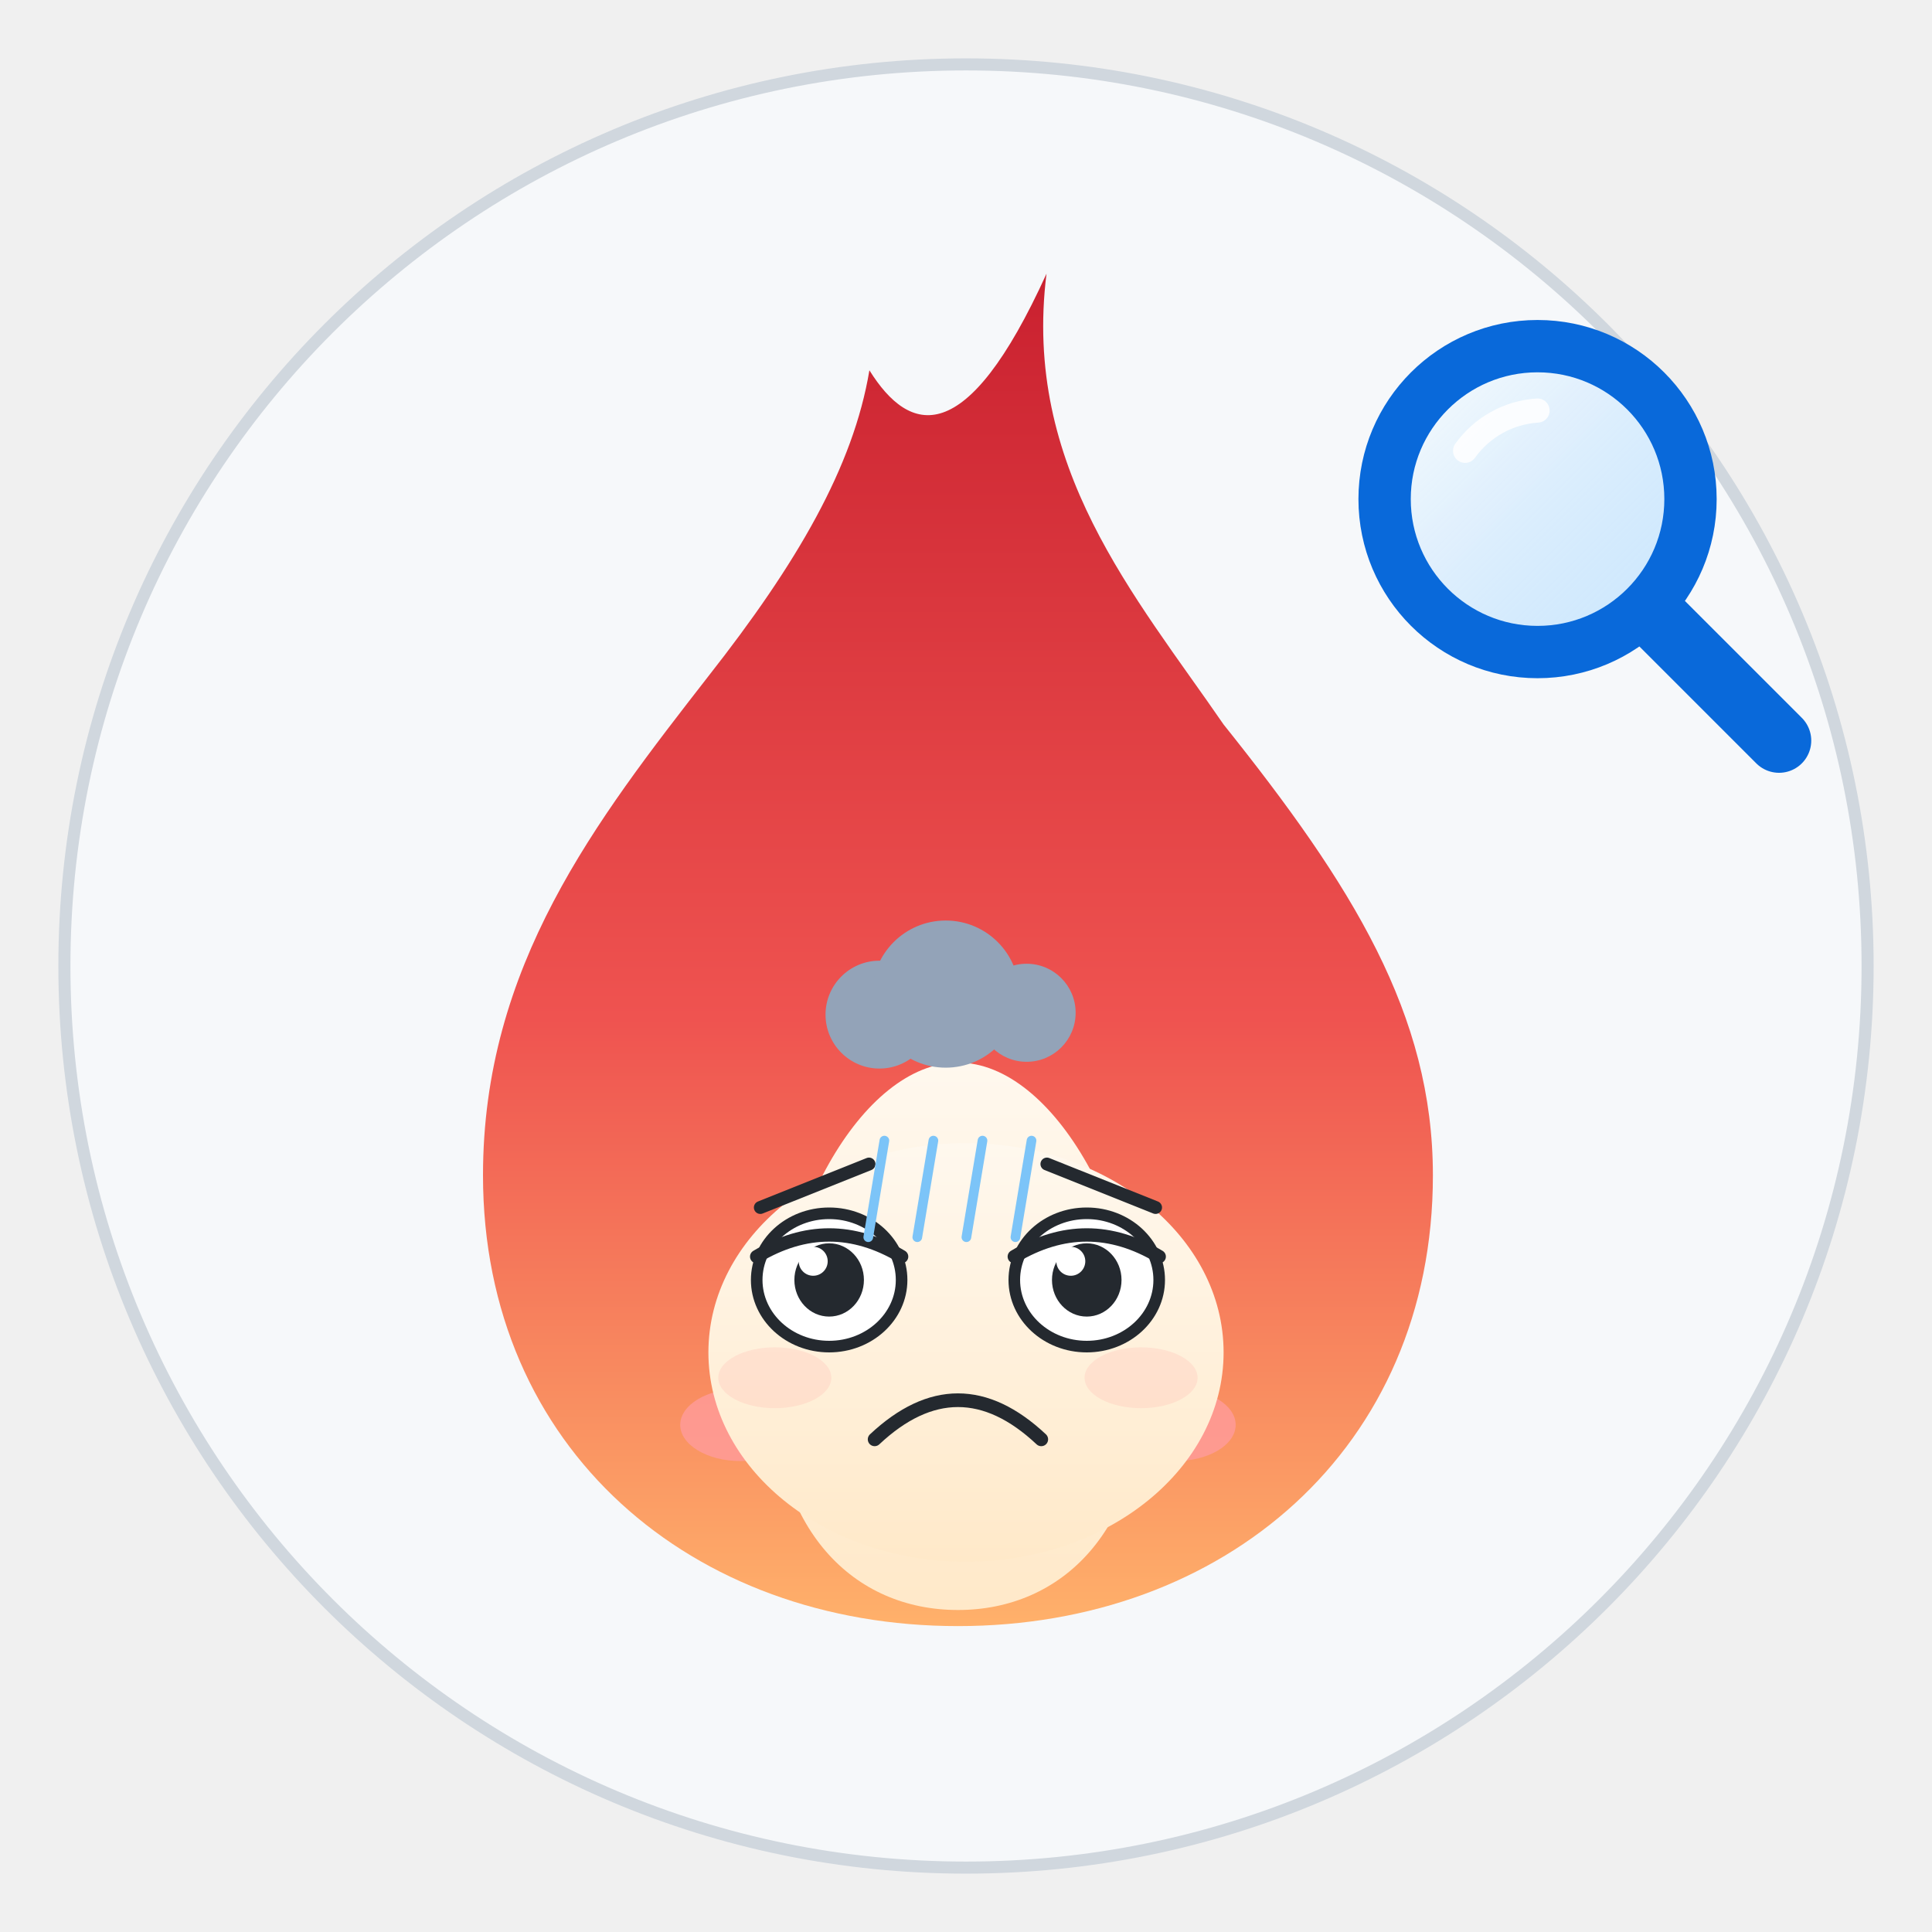
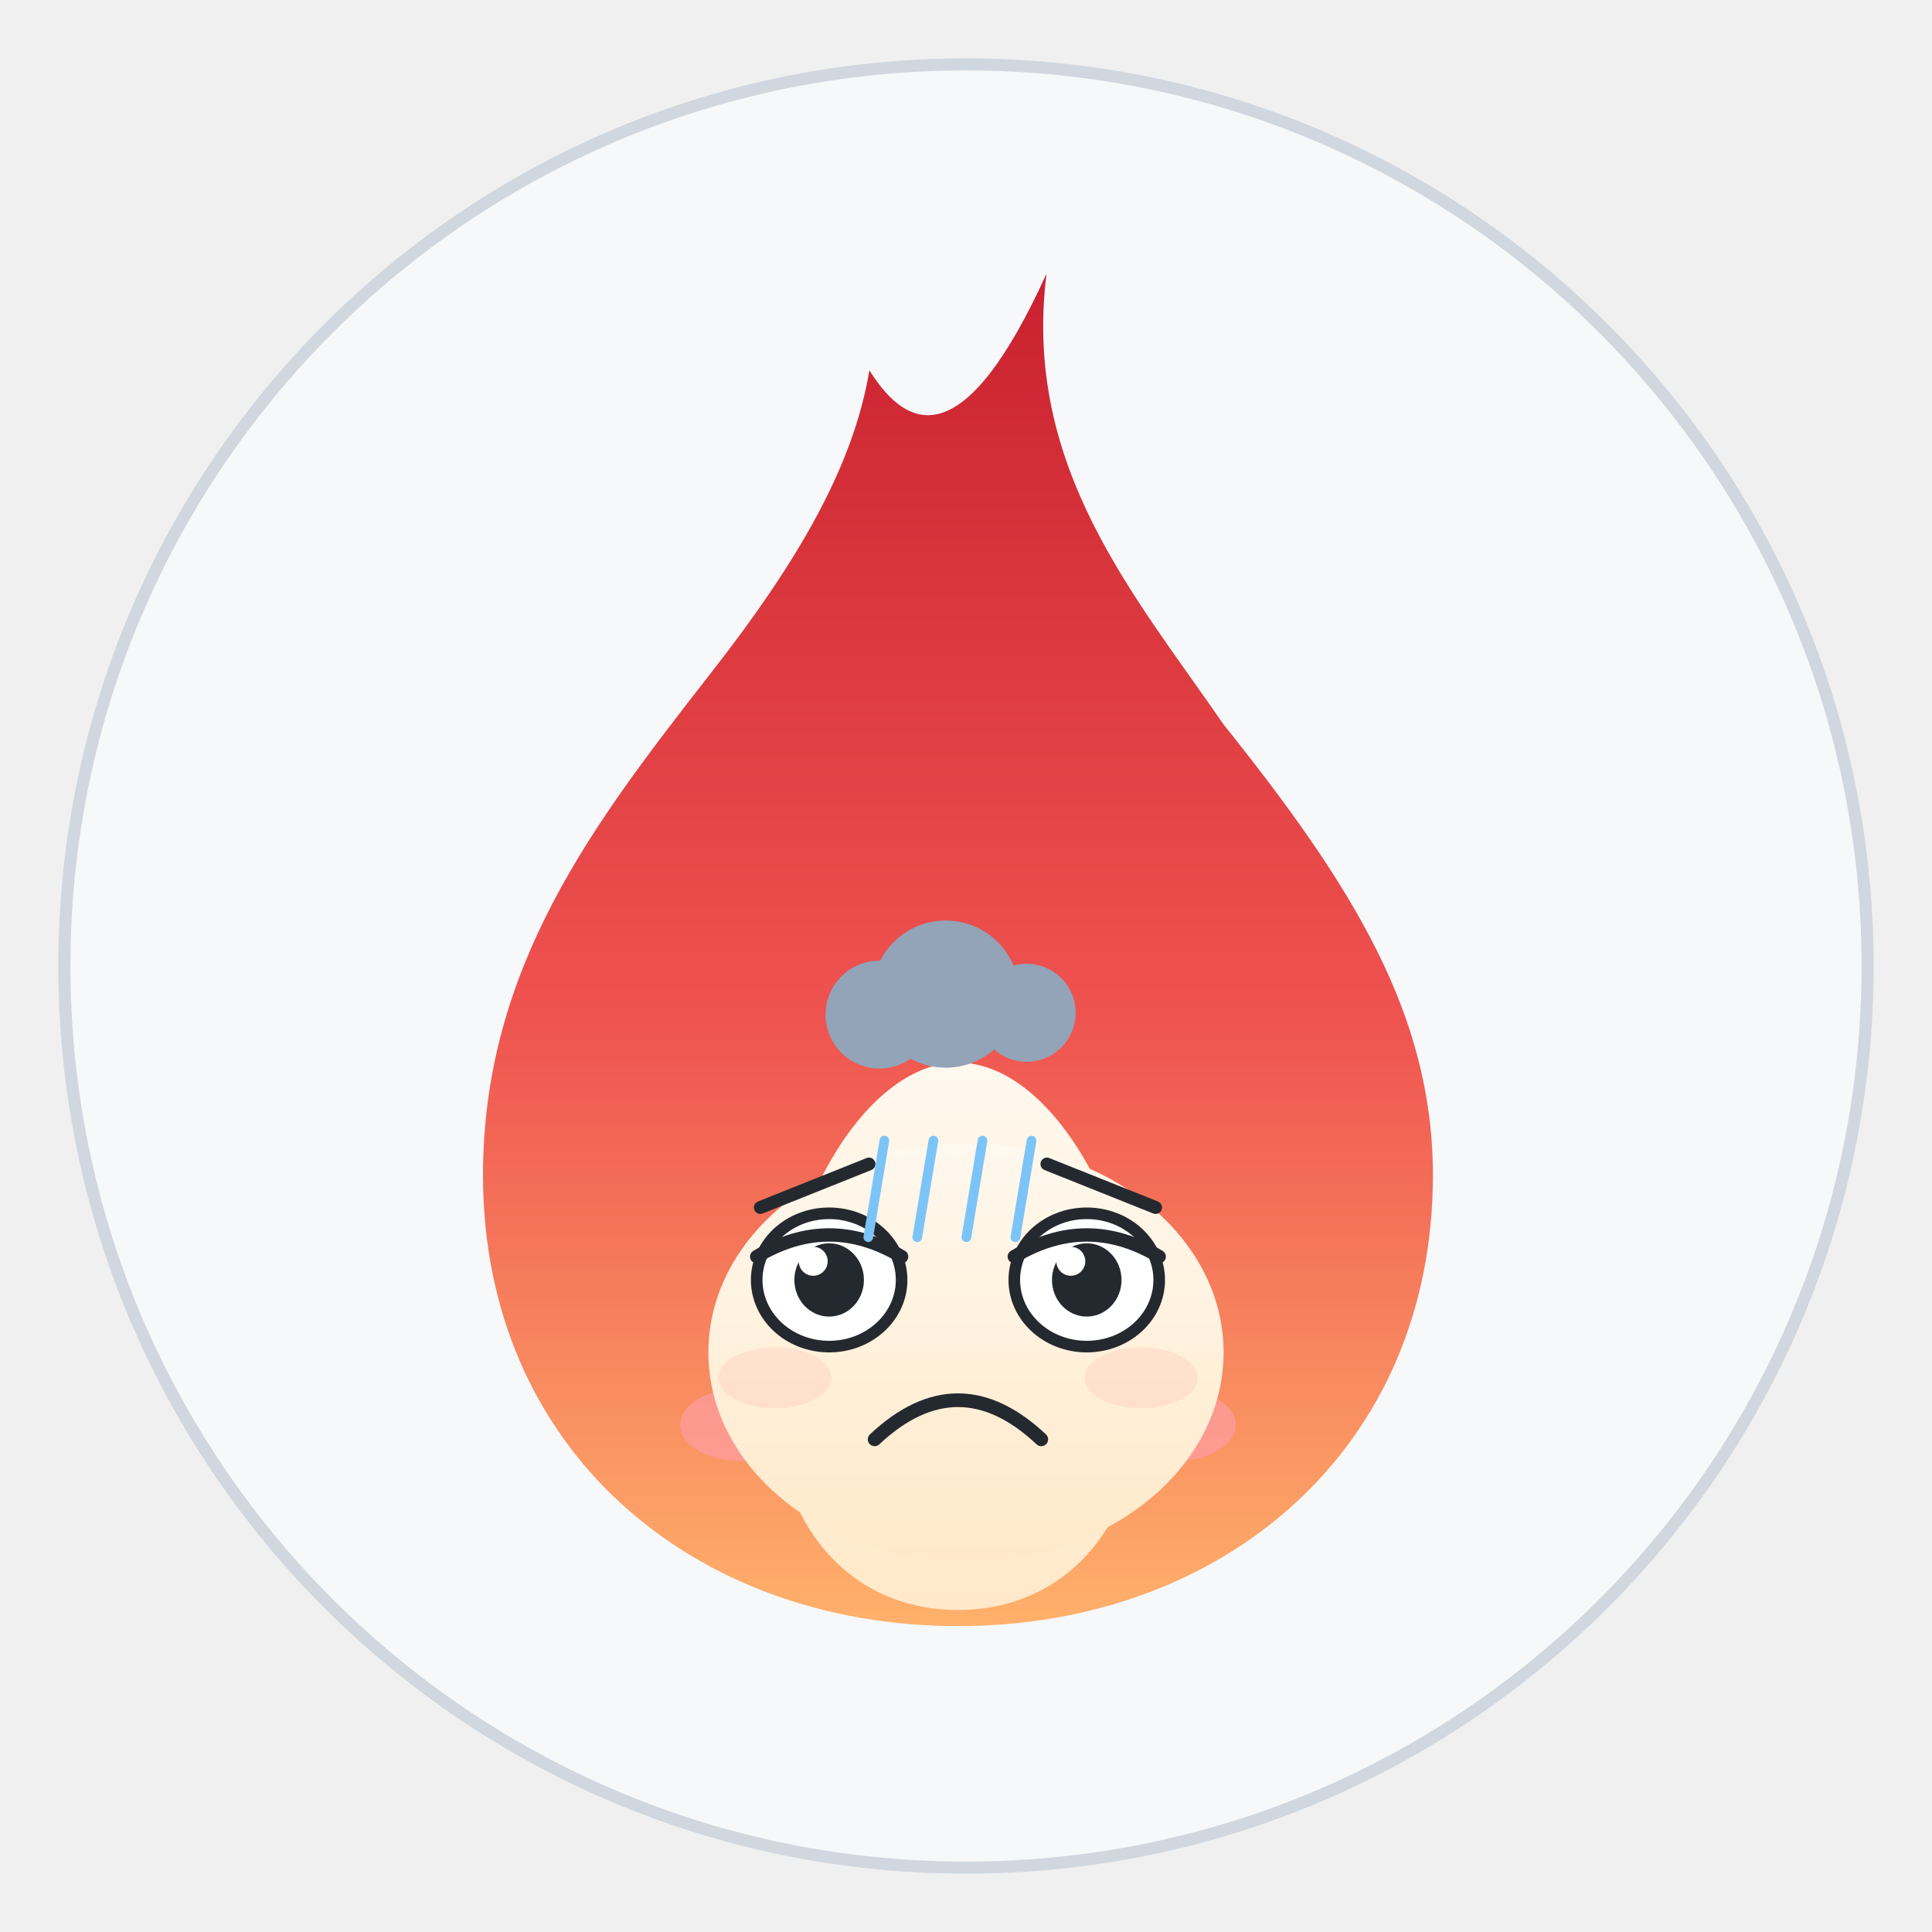
<svg xmlns="http://www.w3.org/2000/svg" viewBox="0 0 240 240" width="240" height="240" role="img" aria-label="焰焰 · 沮丧 Depressed">
  <style>
.ex-motion { animation: ex-slump 4.2s ease-in-out infinite; transform-box: fill-box; transform-origin: 50% 50%; }
.ex-anim-tear { animation: ex-tear 1.8s ease-in infinite; transform-box: fill-box; transform-origin: center; }
.ex-anim-sweat { animation: ex-tear 1.5s ease-in infinite; transform-box: fill-box; transform-origin: center; }
.ex-anim-heart { animation: ex-heart 2.2s ease-out infinite; transform-box: fill-box; transform-origin: center; }
.ex-anim-spark { animation: ex-spark 1.9s ease-in-out infinite; transform-box: fill-box; transform-origin: center; }
.ex-anim-rain { animation: ex-rain 1.4s linear infinite; transform-box: fill-box; transform-origin: center; }
.ex-anim-confetti { animation: ex-confetti 2.4s linear infinite; transform-box: fill-box; transform-origin: center; }
.ex-anim-pulse { animation: ex-pulse 1.6s ease-in-out infinite; transform-box: fill-box; transform-origin: center; }
.ex-anim-knock { animation: ex-knock 0.55s ease-in-out infinite; transform-box: fill-box; transform-origin: center; }
.ex-anim-knockline { animation: ex-knockline 0.55s ease-out infinite; transform-box: fill-box; transform-origin: center; }
.ex-anim-palm { animation: ex-palm 0.9s ease-in-out infinite; transform-box: fill-box; transform-origin: center; }
.ex-anim-steam { animation: ex-steam 1.8s ease-out infinite; transform-box: fill-box; transform-origin: center; }
.ex-anim-shock { animation: ex-shock 0.5s ease-in-out infinite; transform-box: fill-box; transform-origin: center; }
.ex-anim-please { animation: ex-please 1.4s ease-in-out infinite; transform-box: fill-box; transform-origin: center; }
.ex-anim-drift { animation: ex-drift 4.5s ease-in-out infinite; transform-box: fill-box; transform-origin: center; }
@keyframes ex-slump { 0%,100% { transform: translateY(0); } 50% { transform: translateY(2.88px); } }
@keyframes ex-tear { 0% { transform: translateY(0); opacity: 0; } 18% { opacity: 1; } 100% { transform: translateY(9.9px); opacity: 0; } }
@keyframes ex-heart { 0% { transform: translateY(0) scale(.65); opacity: 0; } 20% { opacity: 1; } 100% { transform: translateY(-16.2px) scale(1.15); opacity: 0; } }
@keyframes ex-spark { 0%,100% { transform: scale(.6) rotate(0deg); opacity: .3; } 50% { transform: scale(1.15) rotate(25deg); opacity: 1; } }
@keyframes ex-rain { 0% { transform: translateY(0); opacity: 0; } 20% { opacity: 1; } 100% { transform: translateY(10.8px); opacity: 0; } }
@keyframes ex-confetti { 0% { transform: translateY(-4px) rotate(0deg); opacity: 1; } 100% { transform: translateY(14.4px) rotate(200deg); opacity: 0; } }
@keyframes ex-pulse { 0%,100% { transform: scale(1); opacity: .35; } 50% { transform: scale(1.18); opacity: .7; } }
@keyframes ex-knock { 0%,100% { transform: translateX(4.05px); } 35% { transform: translateX(0); } }
@keyframes ex-knockline { 0%,100% { transform: scaleX(.6); opacity: .35; } 35% { transform: scaleX(1); opacity: 1; } }
@keyframes ex-palm { 0%,100% { transform: translateY(0) rotate(0deg); } 50% { transform: translateY(-1.08px) rotate(-4deg); } }
@keyframes ex-steam { 0% { transform: translateY(0); opacity: .7; } 100% { transform: translateY(-8.1px); opacity: 0; } }
@keyframes ex-shock { 0%,100% { transform: scaleX(.7); opacity: .4; } 50% { transform: scaleX(1.25); opacity: 1; } }
@keyframes ex-please { 0%,100% { transform: translateY(0); } 50% { transform: translateY(-1.62px); } }
@keyframes ex-drift { 0%,100% { transform: translateY(0); } 50% { transform: translateY(-1.8px); } }
@media (prefers-reduced-motion: reduce) {
  .ex-motion, [class*="ex-anim-"] { animation: none !important; }
}
</style>
  <g class="ex-motion ex-depressed">
    <g class="ex-base">
      <defs>
        <linearGradient id="flame" x1="0" y1="1" x2="0" y2="0">
          <stop offset="0" stop-color="#ffb26b" />
          <stop offset="0.45" stop-color="#ef5350" />
          <stop offset="1" stop-color="#c9202f" />
        </linearGradient>
        <linearGradient id="core" x1="0" y1="1" x2="0" y2="0">
          <stop offset="0" stop-color="#ffe9c9" />
          <stop offset="1" stop-color="#fff8ee" />
        </linearGradient>
-         <linearGradient id="lens" x1="0" y1="0" x2="1" y2="1">
-           <stop offset="0" stop-color="#ffffff" stop-opacity="0.75" />
-           <stop offset="1" stop-color="#96d0ff" stop-opacity="0.45" />
-         </linearGradient>
      </defs>
      <circle cx="120" cy="120" r="112" fill="#f6f8fa" stroke="#d0d7de" stroke-width="1.5" />
      <path d="M130 34            C 127 58 141 74 152 90            C 168 110 178 126 178 146            C 178 180 152 202 119 202            C 86 202 60 180 60 146            C 60 120 74 102 88 84            C 99 70 106 58 108 46            C 113 54 120 56 130 34 Z" fill="url(#flame)" />
      <path d="M119 132            C 131 132 142 152 142 172            C 142 190 132 200 119 200            C 106 200 96 190 96 172            C 96 152 107 132 119 132 Z" fill="url(#core)" />
      <ellipse cx="92" cy="177" rx="7.5" ry="4.5" fill="#ff9b9b" opacity="0.8" />
      <ellipse cx="146" cy="177" rx="7.5" ry="4.5" fill="#ff9b9b" opacity="0.8" />
      <circle cx="103" cy="159" r="9" fill="#ffffff" />
      <circle cx="135" cy="159" r="9" fill="#ffffff" />
      <circle cx="103" cy="160" r="4.8" fill="#24292f" />
      <circle cx="135" cy="160" r="4.8" fill="#24292f" />
      <circle cx="101" cy="157.5" r="1.7" fill="#ffffff" />
      <circle cx="133" cy="157.5" r="1.7" fill="#ffffff" />
      <path d="M110 174 Q119 183 128 174" fill="none" stroke="#24292f" stroke-width="2.6" stroke-linecap="round" />
-       <line x1="205" y1="76" x2="221" y2="92" stroke="#0969da" stroke-width="8" stroke-linecap="round" />
-       <circle cx="191" cy="62" r="19" fill="url(#lens)" stroke="#0969da" stroke-width="6.5" />
-       <path d="M182 56 a 12 12 0 0 1 9 -5" fill="none" stroke="#ffffff" stroke-width="3" stroke-linecap="round" opacity="0.85" />
    </g>
    <g class="ex-face">
      <ellipse cx="120" cy="168" rx="32" ry="26" fill="url(#core)" />
      <path d="M 94.45,150 L 107.95,144.6" stroke="#24292F" stroke-width="1.6" stroke-linecap="round" />
      <path d="M 143.55,150 L 130.05,144.6" stroke="#24292F" stroke-width="1.6" stroke-linecap="round" />
      <ellipse cx="103" cy="159" rx="9" ry="8.28" fill="#FFFFFF" stroke="#24292F" stroke-width="1.44" />
      <ellipse cx="103" cy="159" rx="4.32" ry="4.55" fill="#24292F" />
      <circle cx="101.02" cy="156.68" r="1.8" fill="#FFFFFF" />
      <path d="M 94,156.1 Q 103,150.72 112,156.1" fill="none" stroke="#24292F" stroke-width="1.66" stroke-linecap="round" />
      <ellipse cx="135" cy="159" rx="9" ry="8.28" fill="#FFFFFF" stroke="#24292F" stroke-width="1.44" />
      <ellipse cx="135" cy="159" rx="4.32" ry="4.55" fill="#24292F" />
      <circle cx="133.02" cy="156.68" r="1.8" fill="#FFFFFF" />
      <path d="M 126,156.1 Q 135,150.72 144,156.1" fill="none" stroke="#24292F" stroke-width="1.66" stroke-linecap="round" />
      <path d="M 108.65,178.8 Q 119,169.08 129.35,178.8" fill="none" stroke="#24292F" stroke-width="1.7" stroke-linecap="round" />
      <ellipse cx="96.25" cy="171.15" rx="7.02" ry="3.78" fill="#FF9B9B" opacity="0.18" />
      <ellipse cx="141.75" cy="171.15" rx="7.02" ry="3.78" fill="#FF9B9B" opacity="0.18" />
      <g class="ex-anim-drift">
        <circle cx="109.25" cy="126.04" r="6.7" fill="#93A3B8" />
        <circle cx="117.48" cy="123.49" r="9.14" fill="#93A3B8" />
        <circle cx="127.53" cy="125.81" r="6.09" fill="#93A3B8" />
        <rect x="105.29" y="124.88" width="27.42" height="4.86" rx="2.43" fill="#93A3B8" />
      </g>
      <g transform="translate(109.86 141.69)">
        <path class="ex-anim-rain" style="animation-delay:0.0s" d="M 0 0 L -2 12" stroke="#7CC4F8" stroke-width="1.2" stroke-linecap="round" />
      </g>
      <g transform="translate(115.95 141.69)">
        <path class="ex-anim-rain" style="animation-delay:0.22s" d="M 0 0 L -2 12" stroke="#7CC4F8" stroke-width="1.2" stroke-linecap="round" />
      </g>
      <g transform="translate(122.05 141.69)">
        <path class="ex-anim-rain" style="animation-delay:0.44s" d="M 0 0 L -2 12" stroke="#7CC4F8" stroke-width="1.2" stroke-linecap="round" />
      </g>
      <g transform="translate(128.14 141.69)">
        <path class="ex-anim-rain" style="animation-delay:0.66s" d="M 0 0 L -2 12" stroke="#7CC4F8" stroke-width="1.2" stroke-linecap="round" />
      </g>
    </g>
  </g>
</svg>
